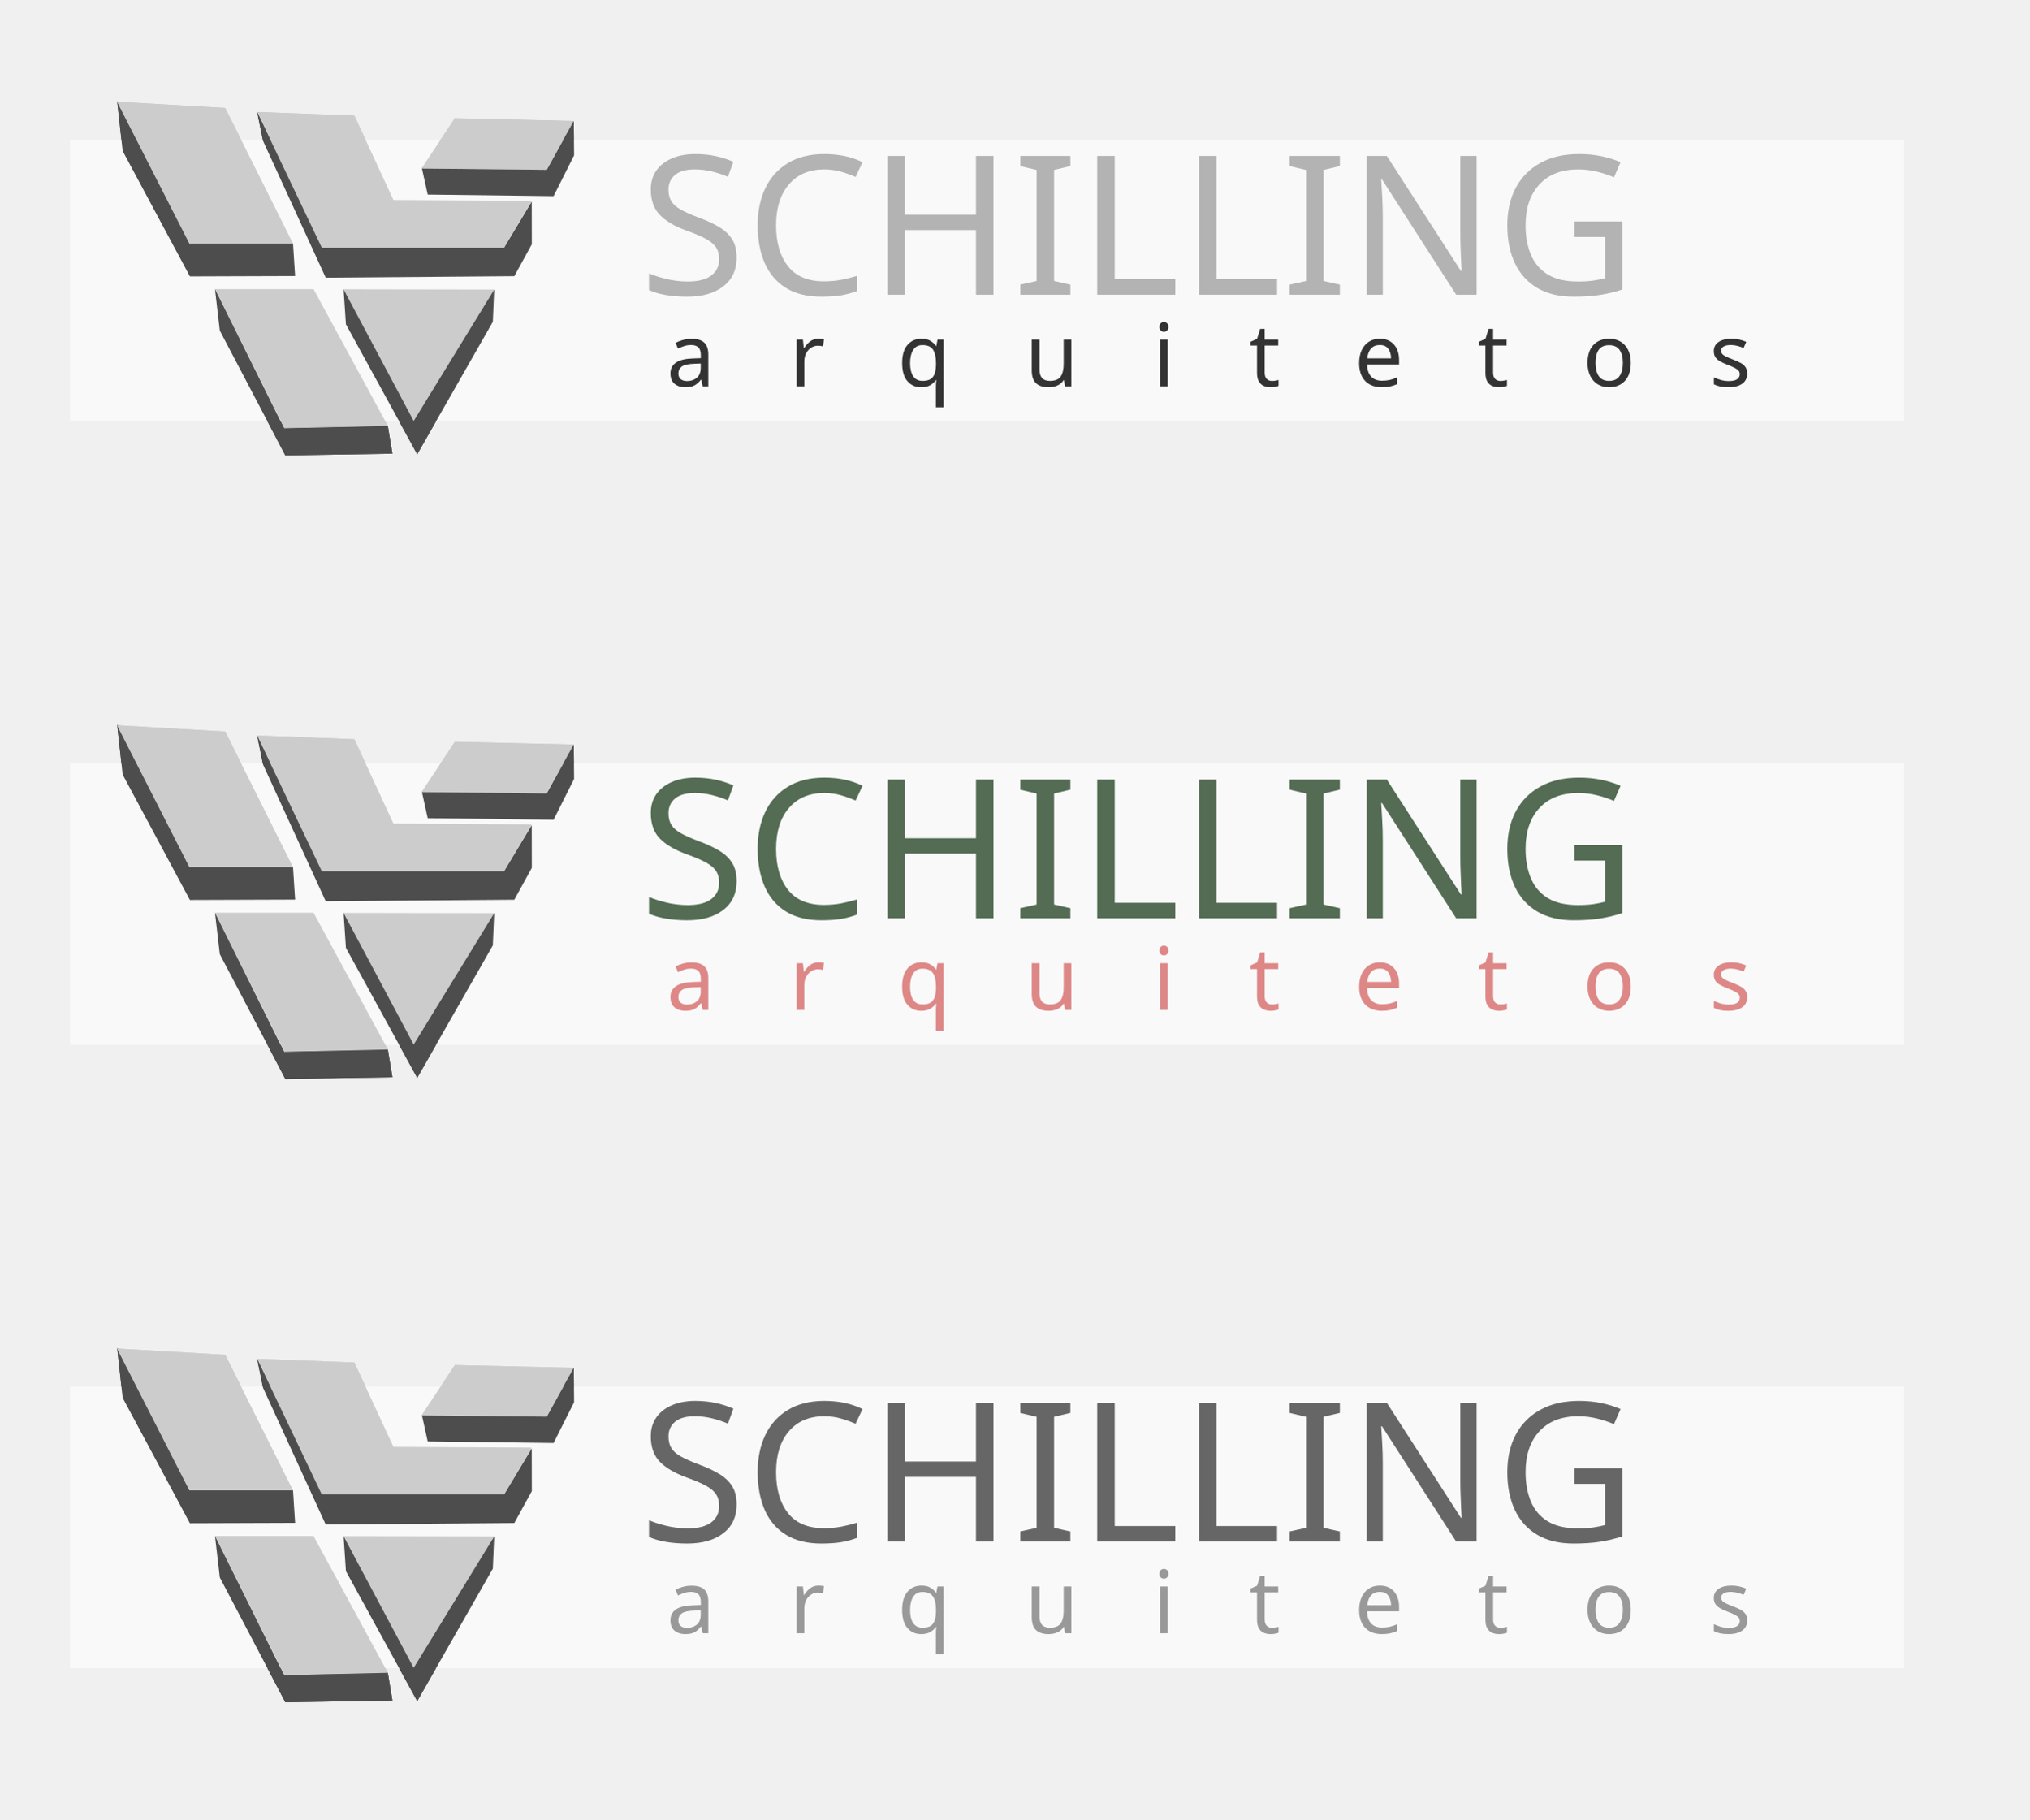
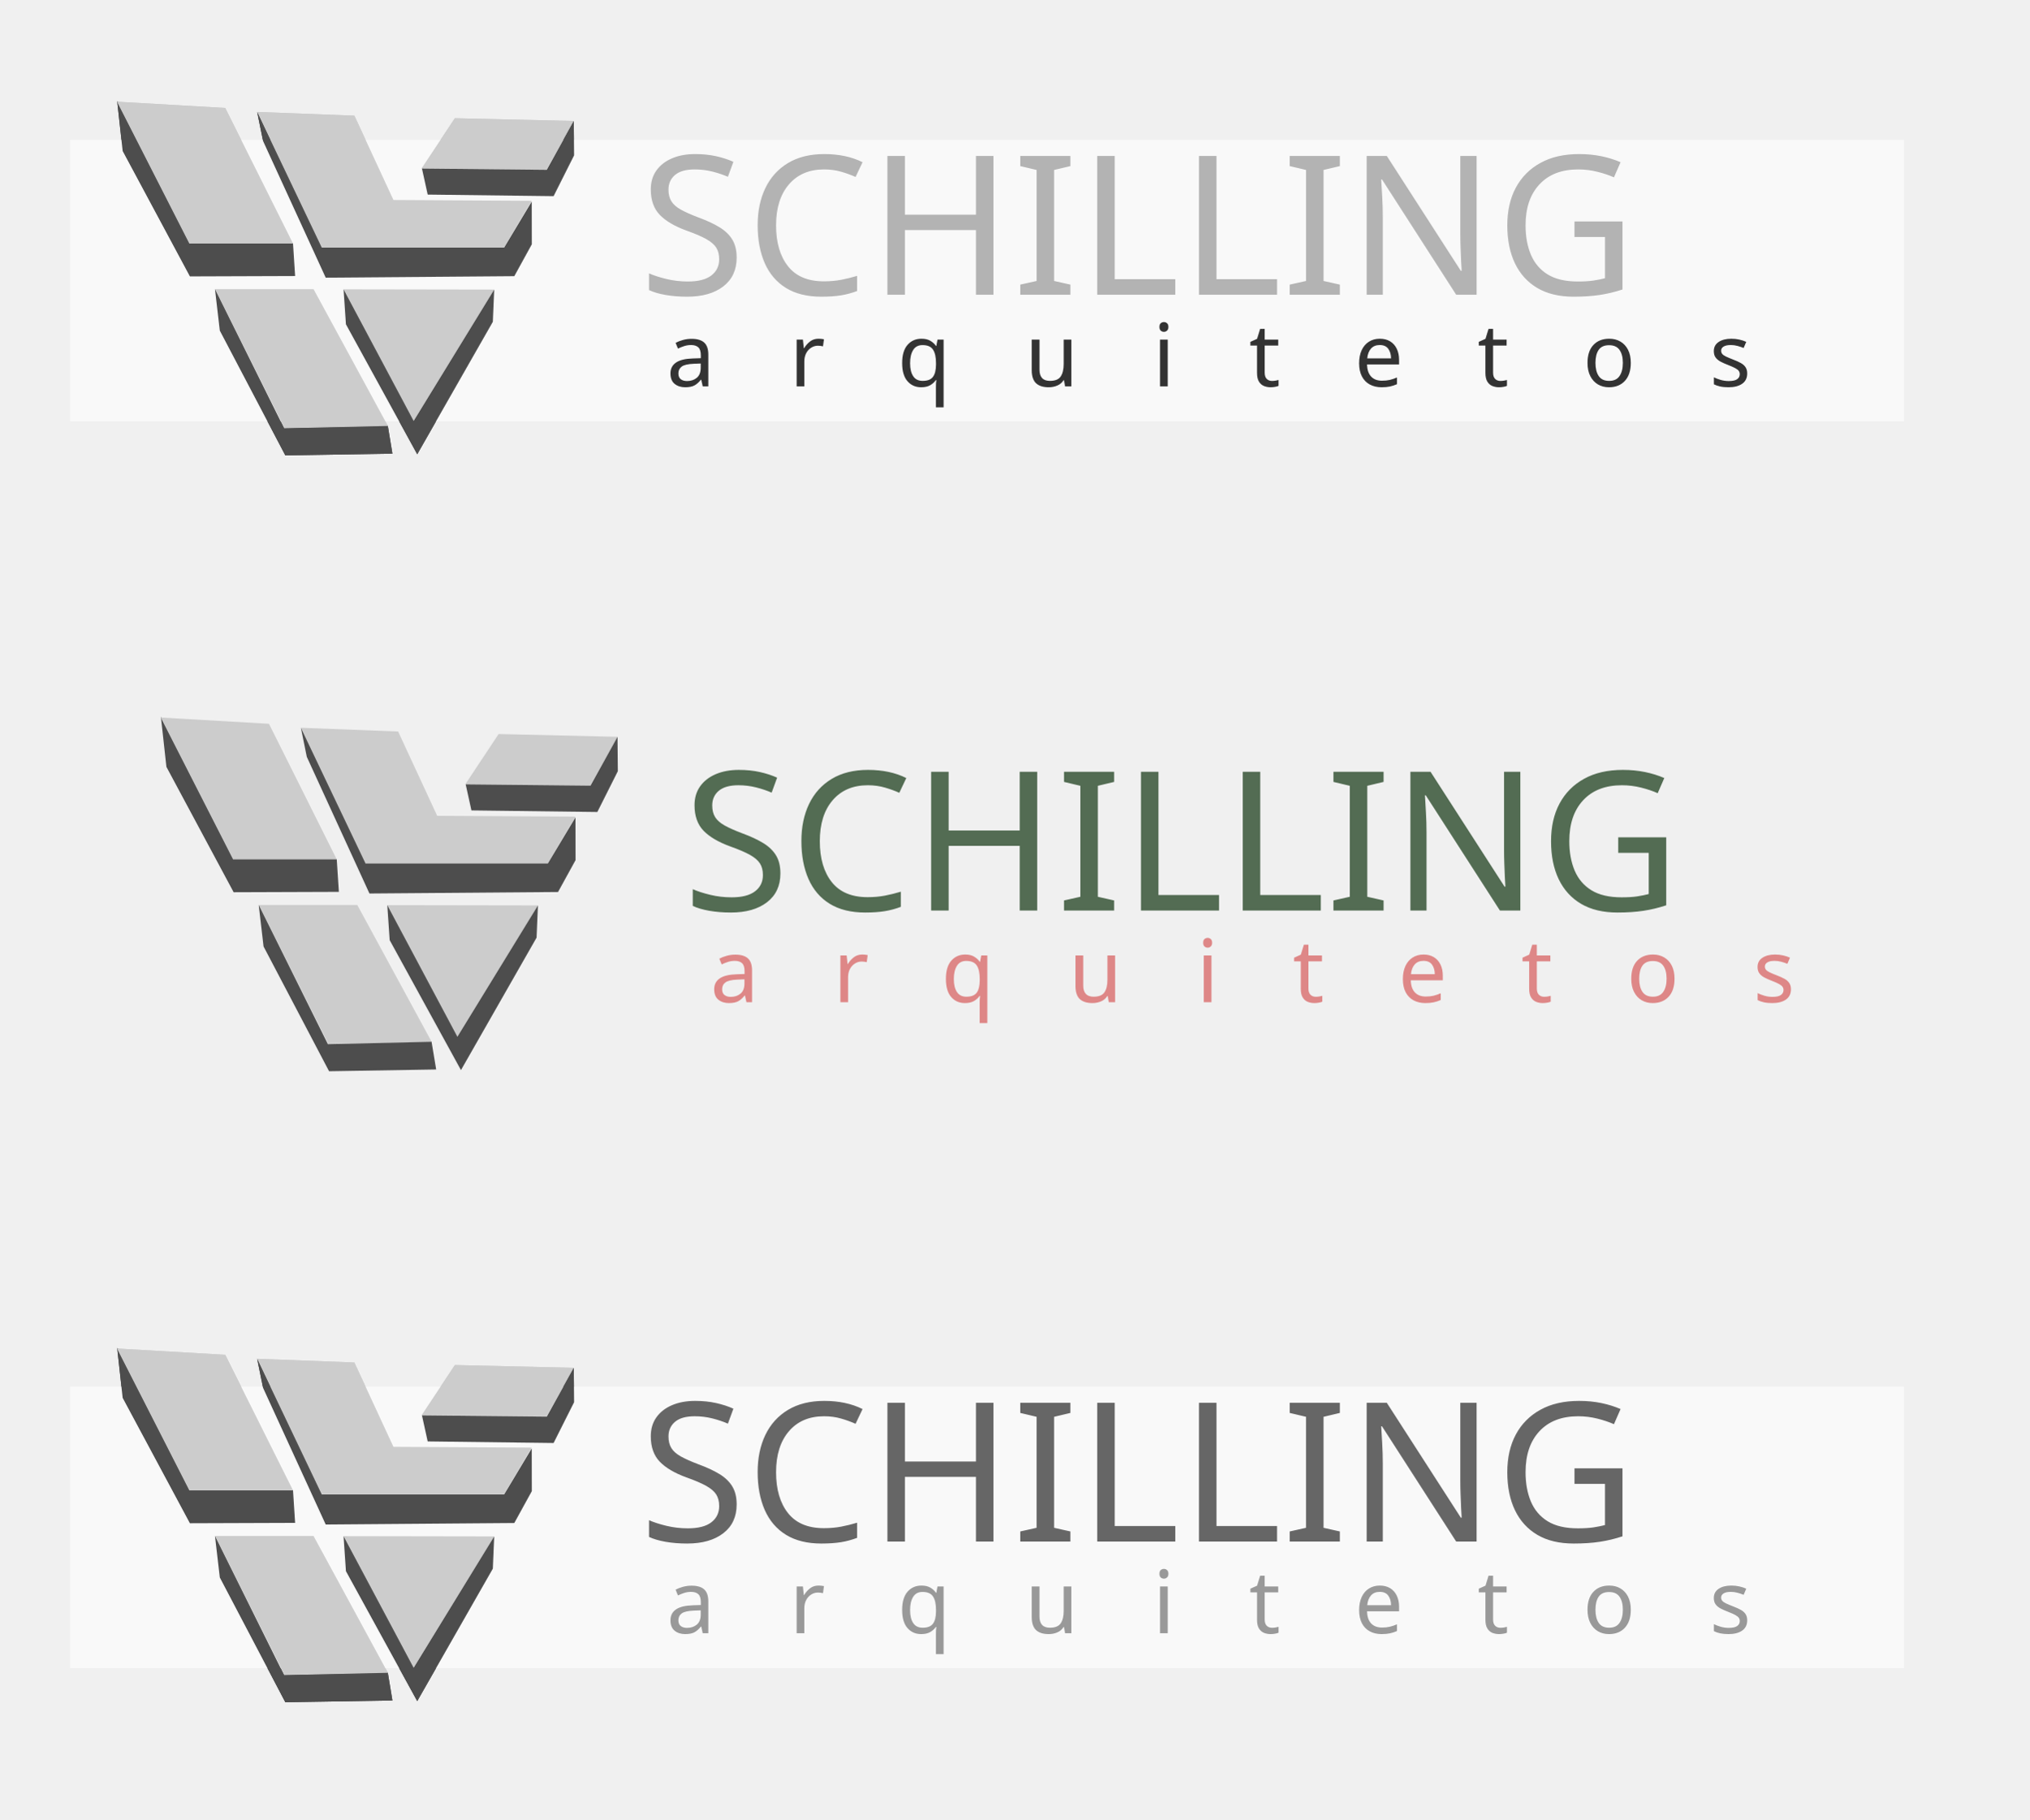
<svg xmlns="http://www.w3.org/2000/svg" version="1.1" viewBox="0 0 580 520" id="svg11" width="580" height="520">
  <defs id="defs11" />
  <rect style="fill:#f2f2f2;stroke-width:0.303;stroke-linejoin:round;stroke-miterlimit:1" id="rect3" width="524.211" height="80.446" x="20.032" y="39.967" />
  <g id="g3" transform="matrix(0.7080094,0,0,0.7080094,33.32622,28.91635)" style="stroke:none;stroke-width:0.706;stroke-dasharray:none">
    <path d="m 136.558,6.87 -13.473,20.31 50.37,0.522 11.11,-19.713 z" id="path3" style="display:inline;fill:#cccccc;stroke:none;stroke-width:0.706;stroke-miterlimit:1;stroke-dasharray:none" />
    <path d="m 184.565,7.99 0.131,13.865 -8.28,16.483 -50.83,-0.637 -2.316,-10.513 50.37,0.522 z" id="path8" style="fill:#4d4d4d;stroke:none;stroke-width:0.706;stroke-linejoin:round;stroke-miterlimit:1;stroke-dasharray:none" />
    <path d="m 71.22,57.472 0.851,13.105 -42.481,0.149 L 2.45,20.126 0.229,0.016" id="path6" style="fill:#4d4d4d;stroke:none;stroke-width:0.706;stroke-linejoin:round;stroke-dasharray:none" />
    <path d="M 0.15,0.202 29.36,57.472 h 41.86 l -27.37,-54.74 z" fill="#e6e6e6" id="path1" style="fill:#cccccc;stroke:none;stroke-width:0.706;stroke-linejoin:round;stroke-dasharray:none" />
    <path d="m 56.73,4.342 25.99,54.74 H 156.32 L 167.555,40.199 111.76,39.882 95.991,5.843 Z" id="path2" style="fill:#cccccc;stroke:none;stroke-width:0.706;stroke-linejoin:round;stroke-dasharray:none" />
    <path d="m 39.71,75.872 h 39.79 l 30.13,55.43 -41.86,0.649 z" id="path4" style="fill:#cccccc;stroke:none;stroke-width:0.706;stroke-linejoin:round;stroke-dasharray:none" />
    <path d="M 152.439,76.044 119.75,129.232 91.621,75.941 Z" id="path5" style="fill:#cccccc;stroke:none;stroke-width:0.706;stroke-linejoin:round;stroke-dasharray:none" />
    <path d="m 56.73,4.342 2.392,11.73 25.296,55.169 76.134,-0.608 7.076,-12.873 -0.031,-17.263 -11.162,18.614 H 82.835 Z" id="path7" style="fill:#4d4d4d;stroke:none;stroke-width:0.706;stroke-linejoin:round;stroke-dasharray:none" />
    <path d="m 39.71,75.872 1.955,16.744 26.45,50.37 43.24,-0.711 -1.861,-11.178 -41.86,0.955 z" id="path9" style="fill:#4d4d4d;stroke:none;stroke-width:0.706;stroke-linejoin:round;stroke-dasharray:none" />
    <path d="M 152.439,76.044 151.889,89.049 121.36,142.525 92.581,90.067 91.621,75.941 l 28.29,53.13 z" id="path10" style="fill:#4d4d4d;stroke:none;stroke-width:0.706;stroke-linejoin:round;stroke-dasharray:none" />
  </g>
  <text xml:space="preserve" style="font-style:normal;font-variant:normal;font-weight:500;font-stretch:normal;font-size:55.525px;font-family:Lexend;-inkscape-font-specification:'Lexend, Medium';font-variant-ligatures:normal;font-variant-caps:normal;font-variant-numeric:normal;font-variant-east-asian:normal;fill:#b3b3b3;stroke-width:3.707;stroke-linejoin:round;stroke-miterlimit:1;stroke-dasharray:none" x="182.683" y="84.233" id="text1">
    <tspan id="tspan1" x="182.683" y="84.233" style="font-style:normal;font-variant:normal;font-weight:500;font-stretch:normal;font-size:55.525px;font-family:Lexend;-inkscape-font-specification:'Lexend, Medium';font-variant-ligatures:normal;font-variant-caps:normal;font-variant-numeric:normal;font-variant-east-asian:normal;fill:#b3b3b3;stroke-width:3.707">SCHILLING</tspan>
  </text>
  <text xml:space="preserve" style="font-style:normal;font-variant:normal;font-weight:300;font-stretch:normal;font-size:40px;font-family:Lexend;-inkscape-font-specification:'Lexend,  weight=250';font-variant-ligatures:normal;font-variant-caps:normal;font-variant-numeric:normal;font-variant-east-asian:normal;letter-spacing:33.858px;white-space:pre;inline-size:629.078;fill:#333333;stroke-width:0.3;stroke-linejoin:round;stroke-miterlimit:1" x="245.058" y="124.836" id="text3" transform="matrix(0.6497728,0,0,0.6497728,24.70613,29.58064)">
-     <tspan x="245.058" y="124.836" id="tspan2">arquitetos</tspan>
+     <tspan x="245.058" y="124.836" id="tspan6">arquitetos</tspan>
  </text>
  <rect style="fill:#f9f9f9;stroke-width:0.303;stroke-linejoin:round;stroke-miterlimit:1" id="rect4" width="524.211" height="80.446" x="20.032" y="39.967" />
  <g id="g20" transform="matrix(0.7080094,0,0,0.7080094,33.32622,28.91635)" style="stroke:none">
    <path d="m 136.558,6.87 -13.473,20.31 50.37,0.522 11.11,-19.713 z" id="path11" style="display:inline;fill:#cccccc;stroke:none;stroke-width:0.706;stroke-miterlimit:1;stroke-dasharray:none" />
    <path d="m 184.565,7.99 0.131,13.865 -8.28,16.483 -50.83,-0.637 -2.316,-10.513 50.37,0.522 z" id="path12" style="fill:#4d4d4d;stroke:none;stroke-width:0.706;stroke-linejoin:round;stroke-miterlimit:1;stroke-dasharray:none" />
    <path d="m 71.22,57.472 0.851,13.105 -42.481,0.149 L 2.45,20.126 0.229,0.016" id="path13" style="fill:#4d4d4d;stroke:none;stroke-width:0.706;stroke-linejoin:round;stroke-dasharray:none" />
    <path d="M 0.15,0.202 29.36,57.472 h 41.86 l -27.37,-54.74 z" fill="#e6e6e6" id="path14" style="fill:#cccccc;stroke:none;stroke-width:0.706;stroke-linejoin:round;stroke-dasharray:none" />
    <path d="m 56.73,4.342 25.99,54.74 H 156.32 L 167.555,40.199 111.76,39.882 95.991,5.843 Z" id="path15" style="fill:#cccccc;stroke:none;stroke-width:0.706;stroke-linejoin:round;stroke-dasharray:none" />
    <path d="m 39.71,75.872 h 39.79 l 30.13,55.43 -41.86,0.649 z" id="path16" style="fill:#cccccc;stroke:none;stroke-width:0.706;stroke-linejoin:round;stroke-dasharray:none" />
    <path d="M 152.439,76.044 119.75,129.232 91.621,75.941 Z" id="path17" style="fill:#cccccc;stroke:none;stroke-width:0.706;stroke-linejoin:round;stroke-dasharray:none" />
    <path d="m 56.73,4.342 2.392,11.73 25.296,55.169 76.134,-0.608 7.076,-12.873 -0.031,-17.263 -11.162,18.614 H 82.835 Z" id="path18" style="fill:#4d4d4d;stroke:none;stroke-width:0.706;stroke-linejoin:round;stroke-dasharray:none" />
    <path d="m 39.71,75.872 1.955,16.744 26.45,50.37 43.24,-0.711 -1.861,-11.178 -41.86,0.955 z" id="path19" style="fill:#4d4d4d;stroke:none;stroke-width:0.706;stroke-linejoin:round;stroke-dasharray:none" />
    <path d="M 152.439,76.044 151.889,89.049 121.36,142.525 92.581,90.067 91.621,75.941 l 28.29,53.13 z" id="path20" style="fill:#4d4d4d;stroke:none;stroke-width:0.706;stroke-linejoin:round;stroke-dasharray:none" />
  </g>
  <text xml:space="preserve" style="font-style:normal;font-variant:normal;font-weight:500;font-stretch:normal;font-size:55.525px;font-family:Lexend;-inkscape-font-specification:'Lexend, Medium';font-variant-ligatures:normal;font-variant-caps:normal;font-variant-numeric:normal;font-variant-east-asian:normal;fill:#b3b3b3;stroke-width:3.707;stroke-linejoin:round;stroke-miterlimit:1;stroke-dasharray:none" x="182.683" y="84.233" id="text20">
    <tspan id="tspan20" x="182.683" y="84.233" style="font-style:normal;font-variant:normal;font-weight:500;font-stretch:normal;font-size:55.525px;font-family:Lexend;-inkscape-font-specification:'Lexend, Medium';font-variant-ligatures:normal;font-variant-caps:normal;font-variant-numeric:normal;font-variant-east-asian:normal;fill:#b3b3b3;stroke-width:3.707">SCHILLING</tspan>
  </text>
  <text xml:space="preserve" style="font-style:normal;font-variant:normal;font-weight:300;font-stretch:normal;font-size:40px;font-family:Lexend;-inkscape-font-specification:'Lexend,  weight=250';font-variant-ligatures:normal;font-variant-caps:normal;font-variant-numeric:normal;font-variant-east-asian:normal;letter-spacing:33.858px;white-space:pre;inline-size:629.078;fill:#333333;stroke-width:0.3;stroke-linejoin:round;stroke-miterlimit:1" x="245.058" y="124.836" id="text21" transform="matrix(0.6234216,0,0,0.6234216,37.70938,32.59405)">
-     <tspan x="245.058" y="124.836" id="tspan3">arquitetos</tspan>
+     <tspan x="245.058" y="124.836" id="tspan8">arquitetos</tspan>
  </text>
  <rect style="fill:#f2f2f2;stroke-width:0.303;stroke-linejoin:round;stroke-miterlimit:1" id="rect41" width="524.211" height="80.446" x="20.031" y="396.311" />
  <g id="g50" transform="matrix(0.7080094,0,0,0.7080094,33.32613,385.2603)" style="stroke:none">
    <path d="m 136.558,6.87 -13.473,20.31 50.37,0.522 11.11,-19.713 z" id="path41" style="display:inline;fill:#cccccc;stroke:none;stroke-width:0.3;stroke-miterlimit:1;stroke-dasharray:none" />
    <path d="m 184.565,7.99 0.131,13.865 -8.28,16.483 -50.83,-0.637 -2.316,-10.513 50.37,0.522 z" id="path42" style="fill:#4d4d4d;stroke:none;stroke-width:0.3;stroke-linejoin:round;stroke-miterlimit:1;stroke-dasharray:none" />
    <path d="m 71.22,57.472 0.851,13.105 -42.481,0.149 L 2.45,20.126 0.229,0.016" id="path43" style="fill:#4d4d4d;stroke:none;stroke-width:0.3;stroke-linejoin:round;stroke-dasharray:none" />
    <path d="M 0.15,0.202 29.36,57.472 h 41.86 l -27.37,-54.74 z" fill="#e6e6e6" id="path44" style="fill:#cccccc;stroke:none;stroke-width:0.3;stroke-linejoin:round;stroke-dasharray:none" />
    <path d="m 56.73,4.342 25.99,54.74 H 156.32 L 167.555,40.199 111.76,39.882 95.991,5.843 Z" id="path45" style="fill:#cccccc;stroke:none;stroke-width:0.3;stroke-linejoin:round;stroke-dasharray:none" />
    <path d="m 39.71,75.872 h 39.79 l 30.13,55.43 -41.86,0.649 z" id="path46" style="fill:#cccccc;stroke:none;stroke-width:0.3;stroke-linejoin:round;stroke-dasharray:none" />
    <path d="M 152.439,76.044 119.75,129.232 91.621,75.941 Z" id="path47" style="fill:#cccccc;stroke:none;stroke-width:0.3;stroke-linejoin:round;stroke-dasharray:none" />
    <path d="m 56.73,4.342 2.392,11.73 25.296,55.169 76.134,-0.608 7.076,-12.873 -0.031,-17.263 -11.162,18.614 H 82.835 Z" id="path48" style="fill:#4d4d4d;stroke:none;stroke-width:0.3;stroke-linejoin:round;stroke-dasharray:none" />
    <path d="m 39.71,75.872 1.955,16.744 26.45,50.37 43.24,-0.711 -1.861,-11.178 -41.86,0.955 z" id="path49" style="fill:#4d4d4d;stroke:none;stroke-width:0.3;stroke-linejoin:round;stroke-dasharray:none" />
    <path d="M 152.439,76.044 151.889,89.049 121.36,142.525 92.581,90.067 91.621,75.941 l 28.29,53.13 z" id="path50" style="fill:#4d4d4d;stroke:none;stroke-width:0.3;stroke-linejoin:round;stroke-dasharray:none" />
  </g>
  <text xml:space="preserve" style="font-style:normal;font-variant:normal;font-weight:500;font-stretch:normal;font-size:55.525px;font-family:Lexend;-inkscape-font-specification:'Lexend, Medium';font-variant-ligatures:normal;font-variant-caps:normal;font-variant-numeric:normal;font-variant-east-asian:normal;fill:#b3b3b3;stroke-width:3.707;stroke-linejoin:round;stroke-miterlimit:1;stroke-dasharray:none" x="182.683" y="440.577" id="text50">
    <tspan id="tspan50" x="182.683" y="440.577" style="font-style:normal;font-variant:normal;font-weight:500;font-stretch:normal;font-size:55.525px;font-family:Lexend;-inkscape-font-specification:'Lexend, Medium';font-variant-ligatures:normal;font-variant-caps:normal;font-variant-numeric:normal;font-variant-east-asian:normal;fill:#b3b3b3;stroke-width:3.707">SCHILLING</tspan>
  </text>
  <text xml:space="preserve" style="font-style:normal;font-variant:normal;font-weight:300;font-stretch:normal;font-size:40px;font-family:Lexend;-inkscape-font-specification:'Lexend,  weight=250';font-variant-ligatures:normal;font-variant-caps:normal;font-variant-numeric:normal;font-variant-east-asian:normal;letter-spacing:33.858px;white-space:pre;inline-size:629.078;fill:#333333;stroke-width:0.3;stroke-linejoin:round;stroke-miterlimit:1" x="245.058" y="124.836" id="text51" transform="matrix(0.6497728,0,0,0.6497728,24.70604,385.9246)">
-     <tspan x="245.058" y="124.836" id="tspan4">arquitetos</tspan>
+     <tspan x="245.058" y="124.836" id="tspan9">arquitetos</tspan>
  </text>
  <rect style="fill:#f9f9f9;stroke-width:0.303;stroke-linejoin:round;stroke-miterlimit:1" id="rect51" width="524.211" height="80.446" x="20.031" y="396.311" />
  <g id="g60" transform="matrix(0.7080094,0,0,0.7080094,33.32613,385.2603)">
    <path d="m 136.558,6.87 -13.473,20.31 50.37,0.522 11.11,-19.713 z" id="path51" style="display:inline;fill:#cccccc;stroke:none;stroke-width:0.3;stroke-miterlimit:1;stroke-dasharray:none" />
    <path d="m 184.565,7.99 0.131,13.865 -8.28,16.483 -50.83,-0.637 -2.316,-10.513 50.37,0.522 z" id="path52" style="fill:#4d4d4d;stroke:none;stroke-width:0.3;stroke-linejoin:round;stroke-miterlimit:1;stroke-dasharray:none" />
    <path d="m 71.22,57.472 0.851,13.105 -42.481,0.149 L 2.45,20.126 0.229,0.016" id="path53" style="fill:#4d4d4d;stroke:none;stroke-width:0.3;stroke-linejoin:round;stroke-dasharray:none" />
    <path d="M 0.15,0.202 29.36,57.472 h 41.86 l -27.37,-54.74 z" fill="#e6e6e6" id="path54" style="fill:#cccccc;stroke:none;stroke-width:0.3;stroke-linejoin:round;stroke-dasharray:none" />
    <path d="m 56.73,4.342 25.99,54.74 H 156.32 L 167.555,40.199 111.76,39.882 95.991,5.843 Z" id="path55" style="fill:#cccccc;stroke:none;stroke-width:0.3;stroke-linejoin:round;stroke-dasharray:none" />
    <path d="m 39.71,75.872 h 39.79 l 30.13,55.43 -41.86,0.649 z" id="path56" style="fill:#cccccc;stroke:none;stroke-width:0.3;stroke-linejoin:round;stroke-dasharray:none" />
    <path d="M 152.439,76.044 119.75,129.232 91.621,75.941 Z" id="path57" style="fill:#cccccc;stroke:none;stroke-width:0.3;stroke-linejoin:round;stroke-dasharray:none" />
    <path d="m 56.73,4.342 2.392,11.73 25.296,55.169 76.134,-0.608 7.076,-12.873 -0.031,-17.263 -11.162,18.614 H 82.835 Z" id="path58" style="fill:#4d4d4d;stroke:none;stroke-width:0.3;stroke-linejoin:round;stroke-dasharray:none" />
    <path d="m 39.71,75.872 1.955,16.744 26.45,50.37 43.24,-0.711 -1.861,-11.178 -41.86,0.955 z" id="path59" style="fill:#4d4d4d;stroke:none;stroke-width:0.3;stroke-linejoin:round;stroke-dasharray:none" />
    <path d="M 152.439,76.044 151.889,89.049 121.36,142.525 92.581,90.067 91.621,75.941 l 28.29,53.13 z" id="path60" style="fill:#4d4d4d;stroke:none;stroke-width:0.3;stroke-linejoin:round;stroke-dasharray:none" />
  </g>
  <text xml:space="preserve" style="font-style:normal;font-variant:normal;font-weight:500;font-stretch:normal;font-size:55.525px;font-family:Lexend;-inkscape-font-specification:'Lexend, Medium';font-variant-ligatures:normal;font-variant-caps:normal;font-variant-numeric:normal;font-variant-east-asian:normal;fill:#666666;stroke-width:3.707;stroke-linejoin:round;stroke-miterlimit:1;stroke-dasharray:none" x="182.683" y="440.577" id="text60">
    <tspan id="tspan60" x="182.683" y="440.577" style="font-style:normal;font-variant:normal;font-weight:500;font-stretch:normal;font-size:55.525px;font-family:Lexend;-inkscape-font-specification:'Lexend, Medium';font-variant-ligatures:normal;font-variant-caps:normal;font-variant-numeric:normal;font-variant-east-asian:normal;fill:#666666;stroke-width:3.707">SCHILLING</tspan>
  </text>
  <text xml:space="preserve" style="font-style:normal;font-variant:normal;font-weight:300;font-stretch:normal;font-size:40px;font-family:Lexend;-inkscape-font-specification:'Lexend,  weight=250';font-variant-ligatures:normal;font-variant-caps:normal;font-variant-numeric:normal;font-variant-east-asian:normal;letter-spacing:33.858px;white-space:pre;inline-size:629.078;fill:#999999;stroke-width:0.3;stroke-linejoin:round;stroke-miterlimit:1" x="245.058" y="124.836" id="text61" transform="matrix(0.6234216,0,0,0.6234216,37.70929,388.938)">
-     <tspan x="245.058" y="124.836" id="tspan5">arquitetos</tspan>
+     <tspan x="245.058" y="124.836" id="tspan10">arquitetos</tspan>
  </text>
-   <rect style="fill:#f2f2f2;stroke-width:0.303;stroke-linejoin:round;stroke-miterlimit:1" id="rect78" width="524.211" height="80.446" x="20.032" y="218.183" />
-   <g id="g87" transform="matrix(0.7080094,0,0,0.7080094,33.32622,207.1316)" style="stroke:none;stroke-width:0.706;stroke-dasharray:none">
-     <path d="m 136.558,6.87 -13.473,20.31 50.37,0.522 11.11,-19.713 z" id="path78" style="display:inline;fill:#cccccc;stroke:none;stroke-width:0.706;stroke-miterlimit:1;stroke-dasharray:none" />
-     <path d="m 184.565,7.99 0.131,13.865 -8.28,16.483 -50.83,-0.637 -2.316,-10.513 50.37,0.522 z" id="path79" style="fill:#4d4d4d;stroke:none;stroke-width:0.706;stroke-linejoin:round;stroke-miterlimit:1;stroke-dasharray:none" />
-     <path d="m 71.22,57.472 0.851,13.105 -42.481,0.149 L 2.45,20.126 0.229,0.016" id="path80" style="fill:#4d4d4d;stroke:none;stroke-width:0.706;stroke-linejoin:round;stroke-dasharray:none" />
-     <path d="M 0.15,0.202 29.36,57.472 h 41.86 l -27.37,-54.74 z" fill="#e6e6e6" id="path81" style="fill:#cccccc;stroke:none;stroke-width:0.706;stroke-linejoin:round;stroke-dasharray:none" />
-     <path d="m 56.73,4.342 25.99,54.74 H 156.32 L 167.555,40.199 111.76,39.882 95.991,5.843 Z" id="path82" style="fill:#cccccc;stroke:none;stroke-width:0.706;stroke-linejoin:round;stroke-dasharray:none" />
-     <path d="m 39.71,75.872 h 39.79 l 30.13,55.43 -41.86,0.649 z" id="path83" style="fill:#cccccc;stroke:none;stroke-width:0.706;stroke-linejoin:round;stroke-dasharray:none" />
-     <path d="M 152.439,76.044 119.75,129.232 91.621,75.941 Z" id="path84" style="fill:#cccccc;stroke:none;stroke-width:0.706;stroke-linejoin:round;stroke-dasharray:none" />
-     <path d="m 56.73,4.342 2.392,11.73 25.296,55.169 76.134,-0.608 7.076,-12.873 -0.031,-17.263 -11.162,18.614 H 82.835 Z" id="path85" style="fill:#4d4d4d;stroke:none;stroke-width:0.706;stroke-linejoin:round;stroke-dasharray:none" />
-     <path d="m 39.71,75.872 1.955,16.744 26.45,50.37 43.24,-0.711 -1.861,-11.178 -41.86,0.955 z" id="path86" style="fill:#4d4d4d;stroke:none;stroke-width:0.706;stroke-linejoin:round;stroke-dasharray:none" />
-     <path d="M 152.439,76.044 151.889,89.049 121.36,142.525 92.581,90.067 91.621,75.941 l 28.29,53.13 z" id="path87" style="fill:#4d4d4d;stroke:none;stroke-width:0.706;stroke-linejoin:round;stroke-dasharray:none" />
+   <g id="g1" transform="translate(12.50233,-2.213139)">
+     <g id="g97" transform="matrix(0.7080094,0,0,0.7080094,33.32622,207.1316)" style="stroke:#ffffff">
+       <path d="m 136.558,6.87 -13.473,20.31 50.37,0.522 11.11,-19.713 z" id="path88" style="display:inline;fill:#cccccc;stroke:none;stroke-width:0.706;stroke-miterlimit:1;stroke-dasharray:none" />
+       <path d="m 184.565,7.99 0.131,13.865 -8.28,16.483 -50.83,-0.637 -2.316,-10.513 50.37,0.522 z" id="path89" style="fill:#4d4d4d;stroke:none;stroke-width:0.706;stroke-linejoin:round;stroke-miterlimit:1;stroke-dasharray:none" />
+       <path d="m 71.22,57.472 0.851,13.105 -42.481,0.149 L 2.45,20.126 0.229,0.016" id="path90" style="fill:#4d4d4d;stroke:none;stroke-width:0.706;stroke-linejoin:round;stroke-dasharray:none" />
+       <path d="M 0.15,0.202 29.36,57.472 h 41.86 l -27.37,-54.74 z" fill="#e6e6e6" id="path91" style="fill:#cccccc;stroke:none;stroke-width:0.706;stroke-linejoin:round;stroke-dasharray:none" />
+       <path d="m 56.73,4.342 25.99,54.74 H 156.32 L 167.555,40.199 111.76,39.882 95.991,5.843 Z" id="path92" style="fill:#cccccc;stroke:none;stroke-width:0.706;stroke-linejoin:round;stroke-dasharray:none" />
+       <path d="m 39.71,75.872 h 39.79 l 30.13,55.43 -41.86,0.649 z" id="path93" style="fill:#cccccc;stroke:none;stroke-width:0.706;stroke-linejoin:round;stroke-dasharray:none" />
+       <path d="M 152.439,76.044 119.75,129.232 91.621,75.941 Z" id="path94" style="fill:#cccccc;stroke:none;stroke-width:0.706;stroke-linejoin:round;stroke-dasharray:none" />
+       <path d="m 56.73,4.342 2.392,11.73 25.296,55.169 76.134,-0.608 7.076,-12.873 -0.031,-17.263 -11.162,18.614 H 82.835 Z" id="path95" style="fill:#4d4d4d;stroke:none;stroke-width:0.706;stroke-linejoin:round;stroke-dasharray:none" />
+       <path d="m 39.71,75.872 1.955,16.744 26.45,50.37 43.24,-0.711 -1.861,-11.178 -41.86,0.955 z" id="path96" style="fill:#4d4d4d;stroke:none;stroke-width:0.706;stroke-linejoin:round;stroke-dasharray:none" />
+       <path d="M 152.439,76.044 151.889,89.049 121.36,142.525 92.581,90.067 91.621,75.941 l 28.29,53.13 z" id="path97" style="fill:#4d4d4d;stroke:none;stroke-width:0.706;stroke-linejoin:round;stroke-dasharray:none" />
+     </g>
+     <text xml:space="preserve" style="font-style:normal;font-variant:normal;font-weight:500;font-stretch:normal;font-size:55.525px;font-family:Lexend;-inkscape-font-specification:'Lexend, Medium';font-variant-ligatures:normal;font-variant-caps:normal;font-variant-numeric:normal;font-variant-east-asian:normal;fill:#536c53;stroke-width:3.707;stroke-linejoin:round;stroke-miterlimit:1;stroke-dasharray:none" x="182.683" y="262.448" id="text97">
+       <tspan id="tspan97" x="182.683" y="262.448" style="font-style:normal;font-variant:normal;font-weight:500;font-stretch:normal;font-size:55.525px;font-family:Lexend;-inkscape-font-specification:'Lexend, Medium';font-variant-ligatures:normal;font-variant-caps:normal;font-variant-numeric:normal;font-variant-east-asian:normal;fill:#536c53;stroke-width:3.707">SCHILLING</tspan>
+     </text>
+     <text xml:space="preserve" style="font-style:normal;font-variant:normal;font-weight:300;font-stretch:normal;font-size:40px;font-family:Lexend;-inkscape-font-specification:'Lexend,  weight=250';font-variant-ligatures:normal;font-variant-caps:normal;font-variant-numeric:normal;font-variant-east-asian:normal;letter-spacing:33.858px;white-space:pre;inline-size:629.078;fill:#de8787;stroke-width:0.3;stroke-linejoin:round;stroke-miterlimit:1" x="245.058" y="124.836" id="text98" transform="matrix(0.6234216,0,0,0.6234216,37.70938,210.8093)">
+       <tspan x="245.058" y="124.836" id="tspan11">arquitetos</tspan>
+     </text>
  </g>
-   <text xml:space="preserve" style="font-style:normal;font-variant:normal;font-weight:500;font-stretch:normal;font-size:55.525px;font-family:Lexend;-inkscape-font-specification:'Lexend, Medium';font-variant-ligatures:normal;font-variant-caps:normal;font-variant-numeric:normal;font-variant-east-asian:normal;fill:#b3b3b3;stroke-width:3.707;stroke-linejoin:round;stroke-miterlimit:1;stroke-dasharray:none" x="182.683" y="262.448" id="text87">
-     <tspan id="tspan87" x="182.683" y="262.448" style="font-style:normal;font-variant:normal;font-weight:500;font-stretch:normal;font-size:55.525px;font-family:Lexend;-inkscape-font-specification:'Lexend, Medium';font-variant-ligatures:normal;font-variant-caps:normal;font-variant-numeric:normal;font-variant-east-asian:normal;fill:#b3b3b3;stroke-width:3.707">SCHILLING</tspan>
-   </text>
-   <text xml:space="preserve" style="font-style:normal;font-variant:normal;font-weight:300;font-stretch:normal;font-size:40px;font-family:Lexend;-inkscape-font-specification:'Lexend,  weight=250';font-variant-ligatures:normal;font-variant-caps:normal;font-variant-numeric:normal;font-variant-east-asian:normal;letter-spacing:33.858px;white-space:pre;inline-size:629.078;fill:#333333;stroke-width:0.3;stroke-linejoin:round;stroke-miterlimit:1" x="245.058" y="124.836" id="text88" transform="matrix(0.6497728,0,0,0.6497728,24.70613,207.7959)">
-     <tspan x="245.058" y="124.836" id="tspan6">arquitetos</tspan>
-   </text>
-   <rect style="fill:#f9f9f9;stroke-width:0.303;stroke-linejoin:round;stroke-miterlimit:1" id="rect88" width="524.211" height="80.446" x="20.032" y="218.183" />
-   <g id="g97" transform="matrix(0.7080094,0,0,0.7080094,33.32622,207.1316)" style="stroke:#ffffff">
-     <path d="m 136.558,6.87 -13.473,20.31 50.37,0.522 11.11,-19.713 z" id="path88" style="display:inline;fill:#cccccc;stroke:none;stroke-width:0.706;stroke-miterlimit:1;stroke-dasharray:none" />
-     <path d="m 184.565,7.99 0.131,13.865 -8.28,16.483 -50.83,-0.637 -2.316,-10.513 50.37,0.522 z" id="path89" style="fill:#4d4d4d;stroke:none;stroke-width:0.706;stroke-linejoin:round;stroke-miterlimit:1;stroke-dasharray:none" />
-     <path d="m 71.22,57.472 0.851,13.105 -42.481,0.149 L 2.45,20.126 0.229,0.016" id="path90" style="fill:#4d4d4d;stroke:none;stroke-width:0.706;stroke-linejoin:round;stroke-dasharray:none" />
-     <path d="M 0.15,0.202 29.36,57.472 h 41.86 l -27.37,-54.74 z" fill="#e6e6e6" id="path91" style="fill:#cccccc;stroke:none;stroke-width:0.706;stroke-linejoin:round;stroke-dasharray:none" />
-     <path d="m 56.73,4.342 25.99,54.74 H 156.32 L 167.555,40.199 111.76,39.882 95.991,5.843 Z" id="path92" style="fill:#cccccc;stroke:none;stroke-width:0.706;stroke-linejoin:round;stroke-dasharray:none" />
-     <path d="m 39.71,75.872 h 39.79 l 30.13,55.43 -41.86,0.649 z" id="path93" style="fill:#cccccc;stroke:none;stroke-width:0.706;stroke-linejoin:round;stroke-dasharray:none" />
-     <path d="M 152.439,76.044 119.75,129.232 91.621,75.941 Z" id="path94" style="fill:#cccccc;stroke:none;stroke-width:0.706;stroke-linejoin:round;stroke-dasharray:none" />
-     <path d="m 56.73,4.342 2.392,11.73 25.296,55.169 76.134,-0.608 7.076,-12.873 -0.031,-17.263 -11.162,18.614 H 82.835 Z" id="path95" style="fill:#4d4d4d;stroke:none;stroke-width:0.706;stroke-linejoin:round;stroke-dasharray:none" />
-     <path d="m 39.71,75.872 1.955,16.744 26.45,50.37 43.24,-0.711 -1.861,-11.178 -41.86,0.955 z" id="path96" style="fill:#4d4d4d;stroke:none;stroke-width:0.706;stroke-linejoin:round;stroke-dasharray:none" />
-     <path d="M 152.439,76.044 151.889,89.049 121.36,142.525 92.581,90.067 91.621,75.941 l 28.29,53.13 z" id="path97" style="fill:#4d4d4d;stroke:none;stroke-width:0.706;stroke-linejoin:round;stroke-dasharray:none" />
-   </g>
-   <text xml:space="preserve" style="font-style:normal;font-variant:normal;font-weight:500;font-stretch:normal;font-size:55.525px;font-family:Lexend;-inkscape-font-specification:'Lexend, Medium';font-variant-ligatures:normal;font-variant-caps:normal;font-variant-numeric:normal;font-variant-east-asian:normal;fill:#536c53;stroke-width:3.707;stroke-linejoin:round;stroke-miterlimit:1;stroke-dasharray:none" x="182.683" y="262.448" id="text97">
-     <tspan id="tspan97" x="182.683" y="262.448" style="font-style:normal;font-variant:normal;font-weight:500;font-stretch:normal;font-size:55.525px;font-family:Lexend;-inkscape-font-specification:'Lexend, Medium';font-variant-ligatures:normal;font-variant-caps:normal;font-variant-numeric:normal;font-variant-east-asian:normal;fill:#536c53;stroke-width:3.707">SCHILLING</tspan>
-   </text>
-   <text xml:space="preserve" style="font-style:normal;font-variant:normal;font-weight:300;font-stretch:normal;font-size:40px;font-family:Lexend;-inkscape-font-specification:'Lexend,  weight=250';font-variant-ligatures:normal;font-variant-caps:normal;font-variant-numeric:normal;font-variant-east-asian:normal;letter-spacing:33.858px;white-space:pre;inline-size:629.078;fill:#de8787;stroke-width:0.3;stroke-linejoin:round;stroke-miterlimit:1" x="245.058" y="124.836" id="text98" transform="matrix(0.6234216,0,0,0.6234216,37.70938,210.8093)">
-     <tspan x="245.058" y="124.836" id="tspan7">arquitetos</tspan>
-   </text>
</svg>
